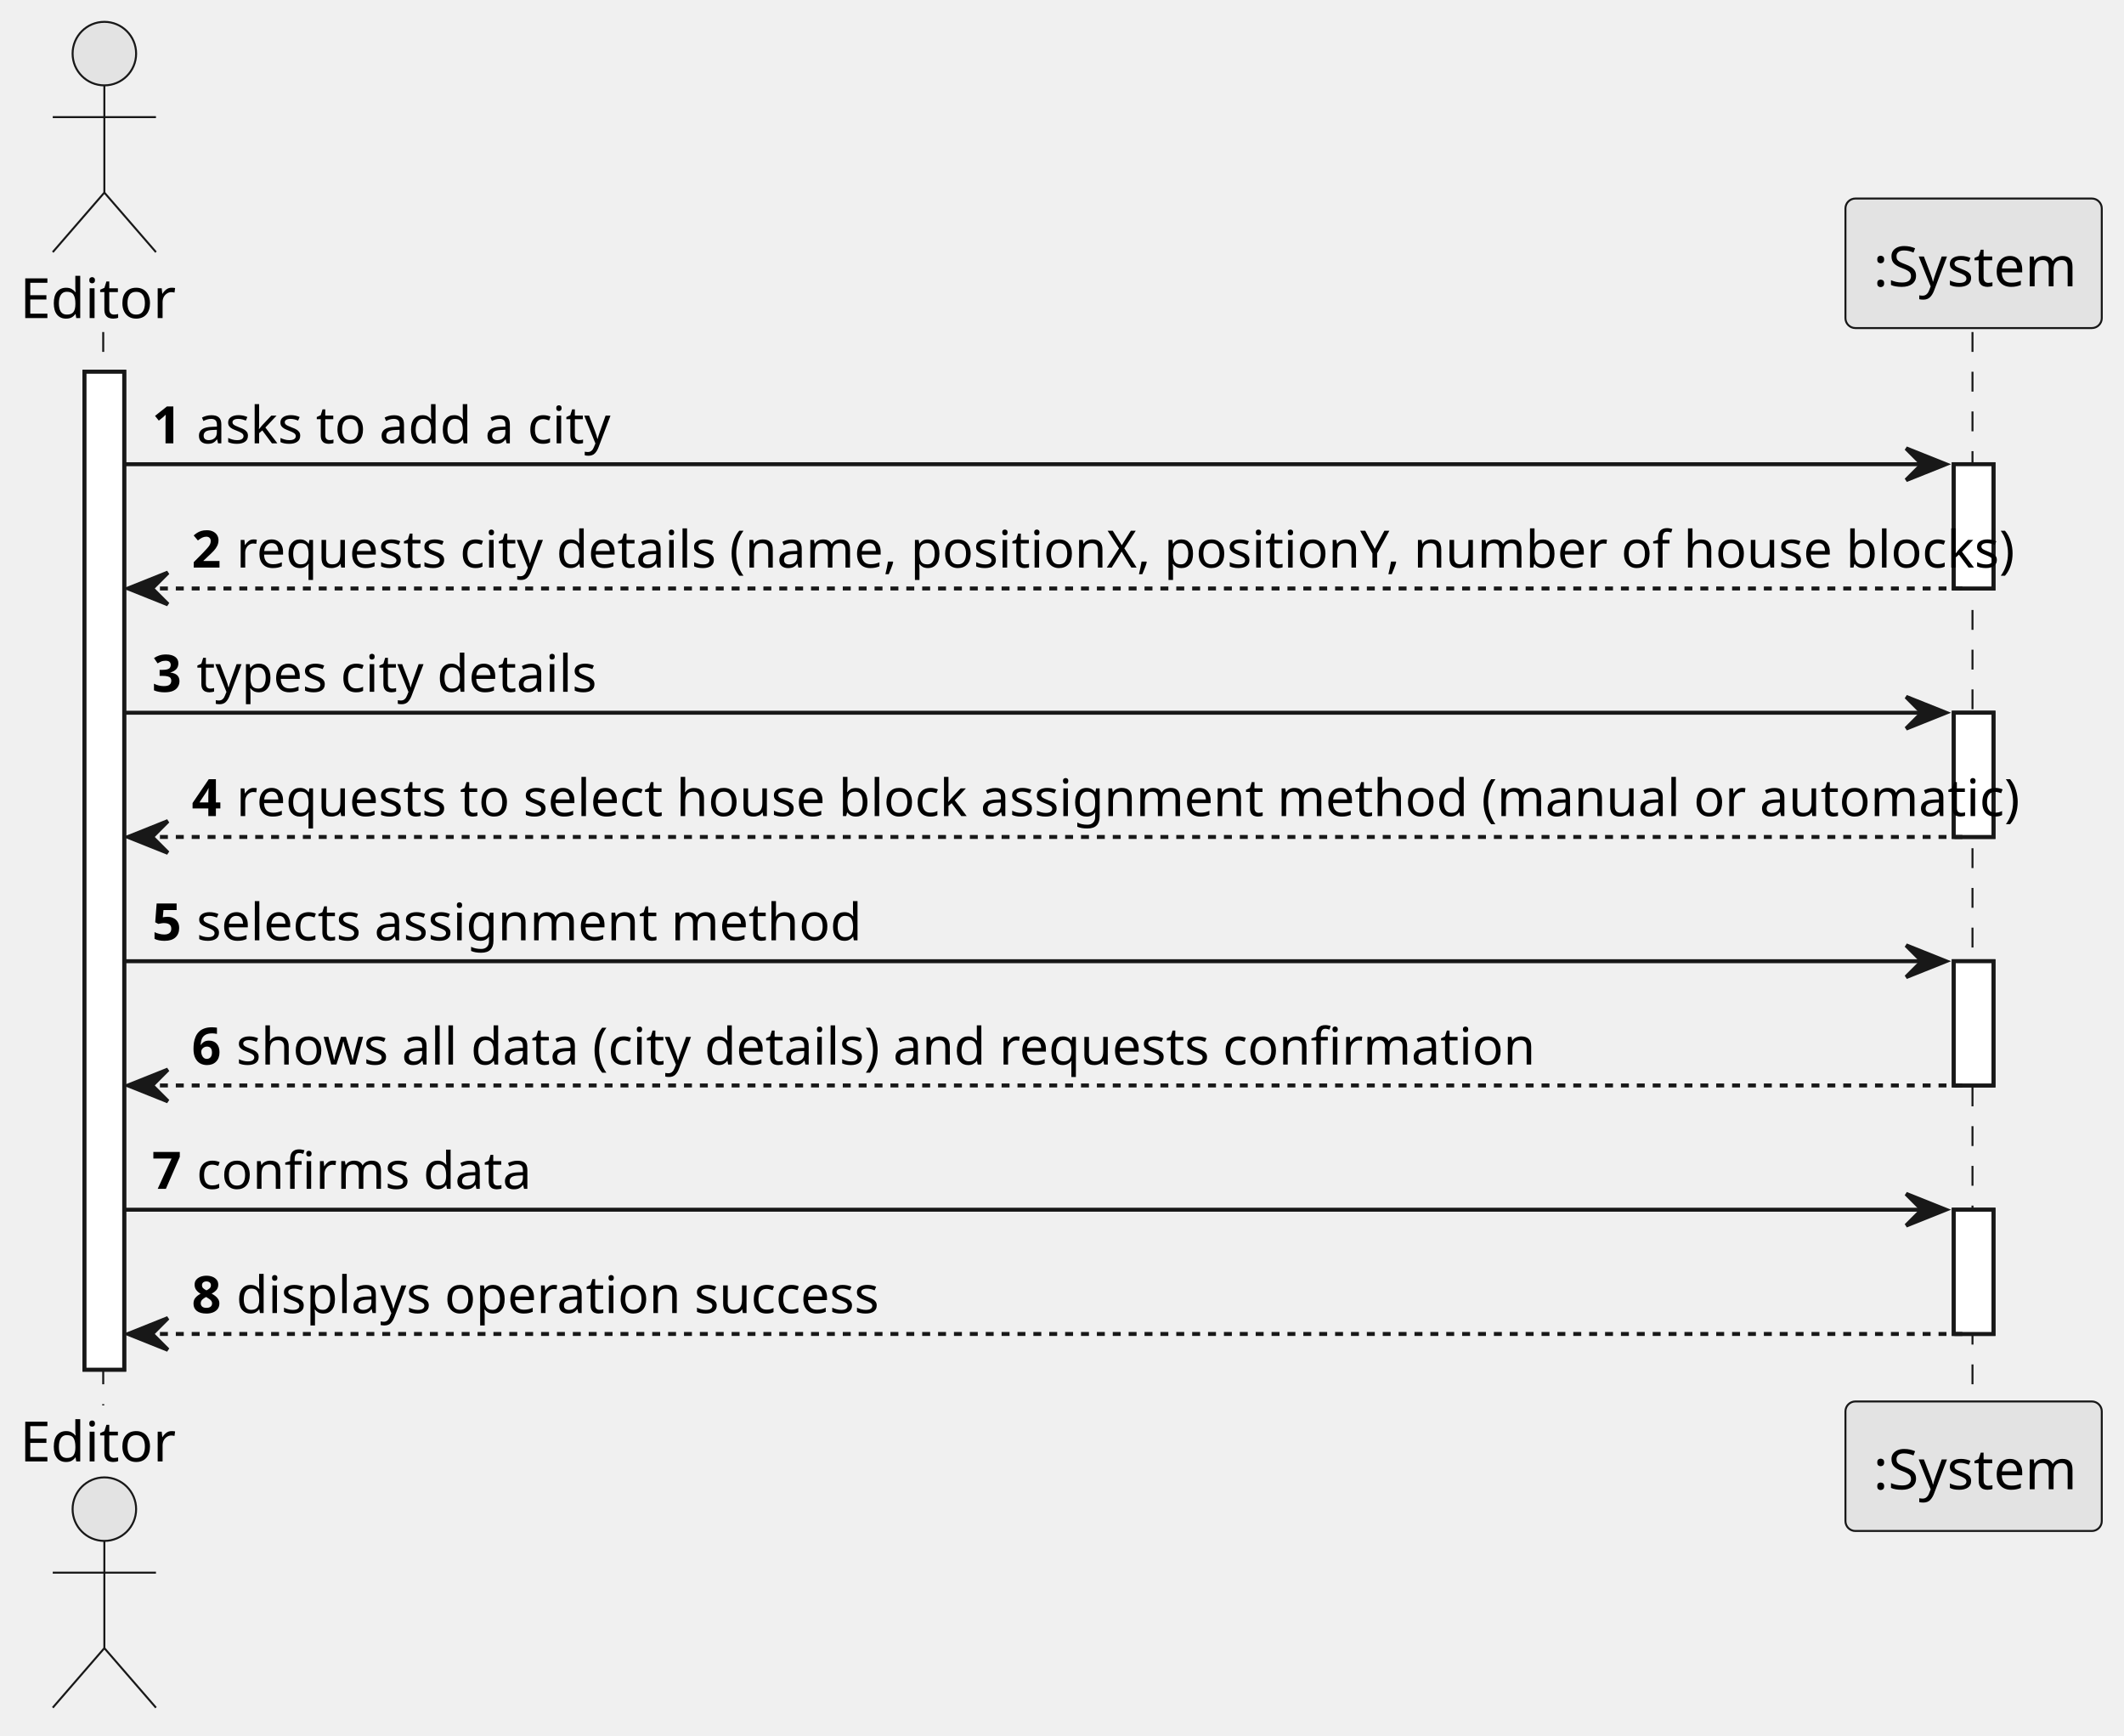
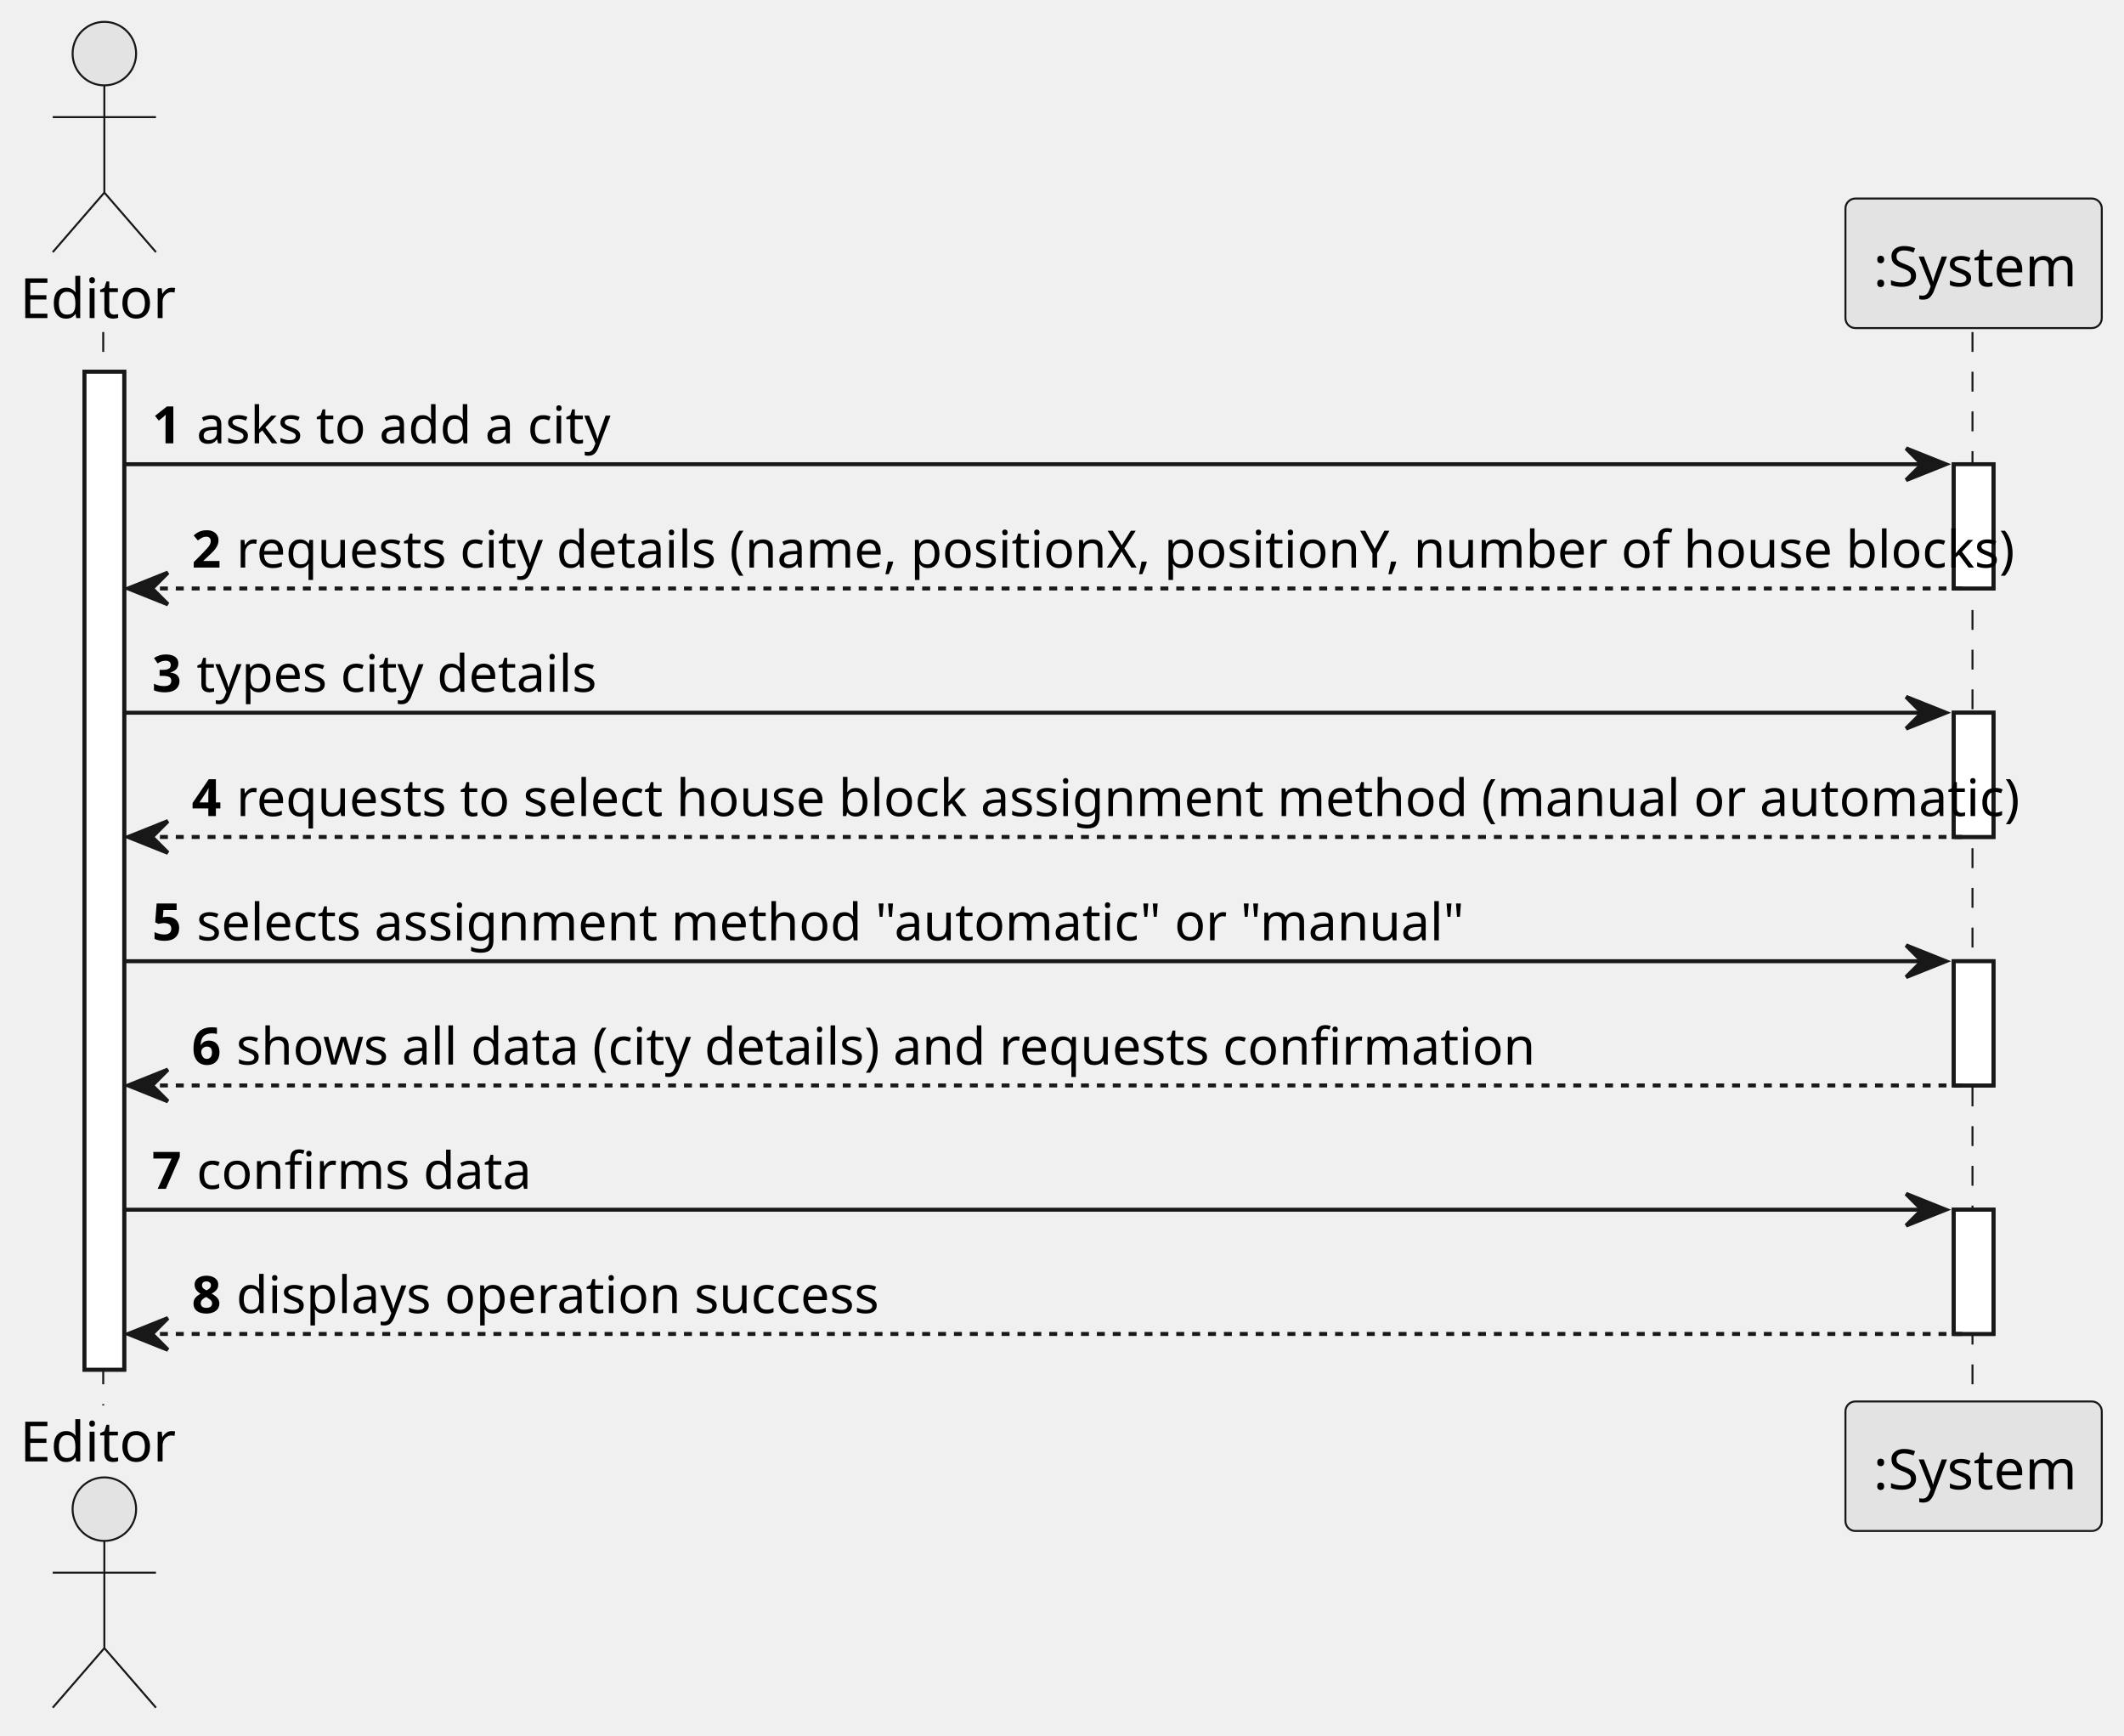
<svg xmlns="http://www.w3.org/2000/svg" contentStyleType="text/css" height="437px" preserveAspectRatio="none" style="width:535px;height:437px;background:#FFFFFF;" version="1.1" viewBox="0 0 535 437" width="535px" zoomAndPan="magnify">
  <defs />
  <g>
    <rect fill="#FFFFFF" height="251.328" style="stroke:#181818;stroke-width:1.0;" width="10" x="21.286" y="93.621" />
    <rect fill="#FFFFFF" height="31.291" style="stroke:#181818;stroke-width:1.0;" width="10" x="492.12" y="116.912" />
    <rect fill="#FFFFFF" height="31.291" style="stroke:#181818;stroke-width:1.0;" width="10" x="492.12" y="179.494" />
    <rect fill="#FFFFFF" height="31.291" style="stroke:#181818;stroke-width:1.0;" width="10" x="492.12" y="242.076" />
    <rect fill="#FFFFFF" height="31.291" style="stroke:#181818;stroke-width:1.0;" width="10" x="492.12" y="304.658" />
    <line style="stroke:#181818;stroke-width:0.5;stroke-dasharray:5.0,5.0;" x1="26" x2="26" y1="83.621" y2="353.949" />
    <line style="stroke:#181818;stroke-width:0.5;stroke-dasharray:5.0,5.0;" x1="496.837" x2="496.837" y1="83.621" y2="353.949" />
    <text fill="#000000" font-family="sans-serif" font-size="14" lengthAdjust="spacing" textLength="36.572" x="5" y="80.107">Editor</text>
    <ellipse cx="26.286" cy="13.5" fill="#E3E3E3" rx="8" ry="8" style="stroke:#181818;stroke-width:0.5;" />
    <path d="M26.286,21.5 L26.286,48.5 M13.286,29.5 L39.286,29.5 M26.286,48.5 L13.286,63.5 M26.286,48.5 L39.286,63.5 " fill="none" style="stroke:#181818;stroke-width:0.5;" />
    <text fill="#000000" font-family="sans-serif" font-size="14" lengthAdjust="spacing" textLength="36.572" x="5" y="368.057">Editor</text>
    <ellipse cx="26.286" cy="380.07" fill="#E3E3E3" rx="8" ry="8" style="stroke:#181818;stroke-width:0.5;" />
    <path d="M26.286,388.07 L26.286,415.07 M13.286,396.07 L39.286,396.07 M26.286,415.07 L13.286,430.07 M26.286,415.07 L39.286,430.07 " fill="none" style="stroke:#181818;stroke-width:0.5;" />
    <rect fill="#E3E3E3" height="32.621" rx="2.5" ry="2.5" style="stroke:#181818;stroke-width:0.5;" width="64.565" x="464.837" y="50" />
    <text fill="#000000" font-family="sans-serif" font-size="14" lengthAdjust="spacing" textLength="50.565" x="471.837" y="72.107">:System</text>
    <rect fill="#E3E3E3" height="32.621" rx="2.5" ry="2.5" style="stroke:#181818;stroke-width:0.5;" width="64.565" x="464.837" y="352.949" />
    <text fill="#000000" font-family="sans-serif" font-size="14" lengthAdjust="spacing" textLength="50.565" x="471.837" y="375.057">:System</text>
    <rect fill="#FFFFFF" height="251.328" style="stroke:#181818;stroke-width:1.0;" width="10" x="21.286" y="93.621" />
    <rect fill="#FFFFFF" height="31.291" style="stroke:#181818;stroke-width:1.0;" width="10" x="492.12" y="116.912" />
    <rect fill="#FFFFFF" height="31.291" style="stroke:#181818;stroke-width:1.0;" width="10" x="492.12" y="179.494" />
    <rect fill="#FFFFFF" height="31.291" style="stroke:#181818;stroke-width:1.0;" width="10" x="492.12" y="242.076" />
    <rect fill="#FFFFFF" height="31.291" style="stroke:#181818;stroke-width:1.0;" width="10" x="492.12" y="304.658" />
    <polygon fill="#181818" points="480.12,112.912,490.12,116.912,480.12,120.912,484.12,116.912" style="stroke:#181818;stroke-width:1.0;" />
    <line style="stroke:#181818;stroke-width:1.0;" x1="31.286" x2="486.12" y1="116.912" y2="116.912" />
    <text fill="#000000" font-family="sans-serif" font-size="13" font-weight="bold" lengthAdjust="spacing" textLength="7.23" x="38.286" y="111.649">1</text>
    <text fill="#000000" font-family="sans-serif" font-size="13" lengthAdjust="spacing" textLength="100.439" x="49.516" y="111.649">asks to add a city</text>
    <polygon fill="#181818" points="42.286,144.203,32.286,148.203,42.286,152.203,38.286,148.203" style="stroke:#181818;stroke-width:1.0;" />
    <line style="stroke:#181818;stroke-width:1.0;stroke-dasharray:2.0,2.0;" x1="36.286" x2="496.12" y1="148.203" y2="148.203" />
    <text fill="#000000" font-family="sans-serif" font-size="13" font-weight="bold" lengthAdjust="spacing" textLength="7.23" x="48.286" y="142.94">2</text>
    <text fill="#000000" font-family="sans-serif" font-size="13" lengthAdjust="spacing" textLength="425.604" x="59.516" y="142.94">requests city details (name, positionX, positionY, number of house blocks)</text>
    <polygon fill="#181818" points="480.12,175.494,490.12,179.494,480.12,183.494,484.12,179.494" style="stroke:#181818;stroke-width:1.0;" />
    <line style="stroke:#181818;stroke-width:1.0;" x1="31.286" x2="486.12" y1="179.494" y2="179.494" />
    <text fill="#000000" font-family="sans-serif" font-size="13" font-weight="bold" lengthAdjust="spacing" textLength="7.23" x="38.286" y="174.231">3</text>
    <text fill="#000000" font-family="sans-serif" font-size="13" lengthAdjust="spacing" textLength="95.374" x="49.516" y="174.231">types city details</text>
    <polygon fill="#181818" points="42.286,206.785,32.286,210.785,42.286,214.785,38.286,210.785" style="stroke:#181818;stroke-width:1.0;" />
    <line style="stroke:#181818;stroke-width:1.0;stroke-dasharray:2.0,2.0;" x1="36.286" x2="496.12" y1="210.785" y2="210.785" />
    <text fill="#000000" font-family="sans-serif" font-size="13" font-weight="bold" lengthAdjust="spacing" textLength="7.23" x="48.286" y="205.523">4</text>
    <text fill="#000000" font-family="sans-serif" font-size="13" lengthAdjust="spacing" textLength="421.992" x="59.516" y="205.523">requests to select house block assignment method (manual or automatic)</text>
    <polygon fill="#181818" points="480.12,238.076,490.12,242.076,480.12,246.076,484.12,242.076" style="stroke:#181818;stroke-width:1.0;" />
    <line style="stroke:#181818;stroke-width:1.0;" x1="31.286" x2="486.12" y1="242.076" y2="242.076" />
    <text fill="#000000" font-family="sans-serif" font-size="13" font-weight="bold" lengthAdjust="spacing" textLength="7.23" x="38.286" y="236.814">5</text>
-     <text fill="#000000" font-family="sans-serif" font-size="13" lengthAdjust="spacing" textLength="157.523" x="49.516" y="236.814">selects assignment method</text>
+     <text fill="#000000" font-family="sans-serif" font-size="13" lengthAdjust="spacing" textLength="297.375" x="49.516" y="236.814">selects assignment method "automatic" or "manual"</text>
    <polygon fill="#181818" points="42.286,269.367,32.286,273.367,42.286,277.367,38.286,273.367" style="stroke:#181818;stroke-width:1.0;" />
    <line style="stroke:#181818;stroke-width:1.0;stroke-dasharray:2.0,2.0;" x1="36.286" x2="496.12" y1="273.367" y2="273.367" />
    <text fill="#000000" font-family="sans-serif" font-size="13" font-weight="bold" lengthAdjust="spacing" textLength="7.23" x="48.286" y="268.104">6</text>
    <text fill="#000000" font-family="sans-serif" font-size="13" lengthAdjust="spacing" textLength="308.534" x="59.516" y="268.104">shows all data (city details) and requests confirmation</text>
    <polygon fill="#181818" points="480.12,300.658,490.12,304.658,480.12,308.658,484.12,304.658" style="stroke:#181818;stroke-width:1.0;" />
    <line style="stroke:#181818;stroke-width:1.0;" x1="31.286" x2="486.12" y1="304.658" y2="304.658" />
    <text fill="#000000" font-family="sans-serif" font-size="13" font-weight="bold" lengthAdjust="spacing" textLength="7.23" x="38.286" y="299.396">7</text>
    <text fill="#000000" font-family="sans-serif" font-size="13" lengthAdjust="spacing" textLength="78.032" x="49.516" y="299.396">confirms data</text>
    <polygon fill="#181818" points="42.286,331.949,32.286,335.949,42.286,339.949,38.286,335.949" style="stroke:#181818;stroke-width:1.0;" />
    <line style="stroke:#181818;stroke-width:1.0;stroke-dasharray:2.0,2.0;" x1="36.286" x2="496.12" y1="335.949" y2="335.949" />
    <text fill="#000000" font-family="sans-serif" font-size="13" font-weight="bold" lengthAdjust="spacing" textLength="7.23" x="48.286" y="330.687">8</text>
    <text fill="#000000" font-family="sans-serif" font-size="13" lengthAdjust="spacing" textLength="155.359" x="59.516" y="330.687">displays operation success</text>
  </g>
</svg>
